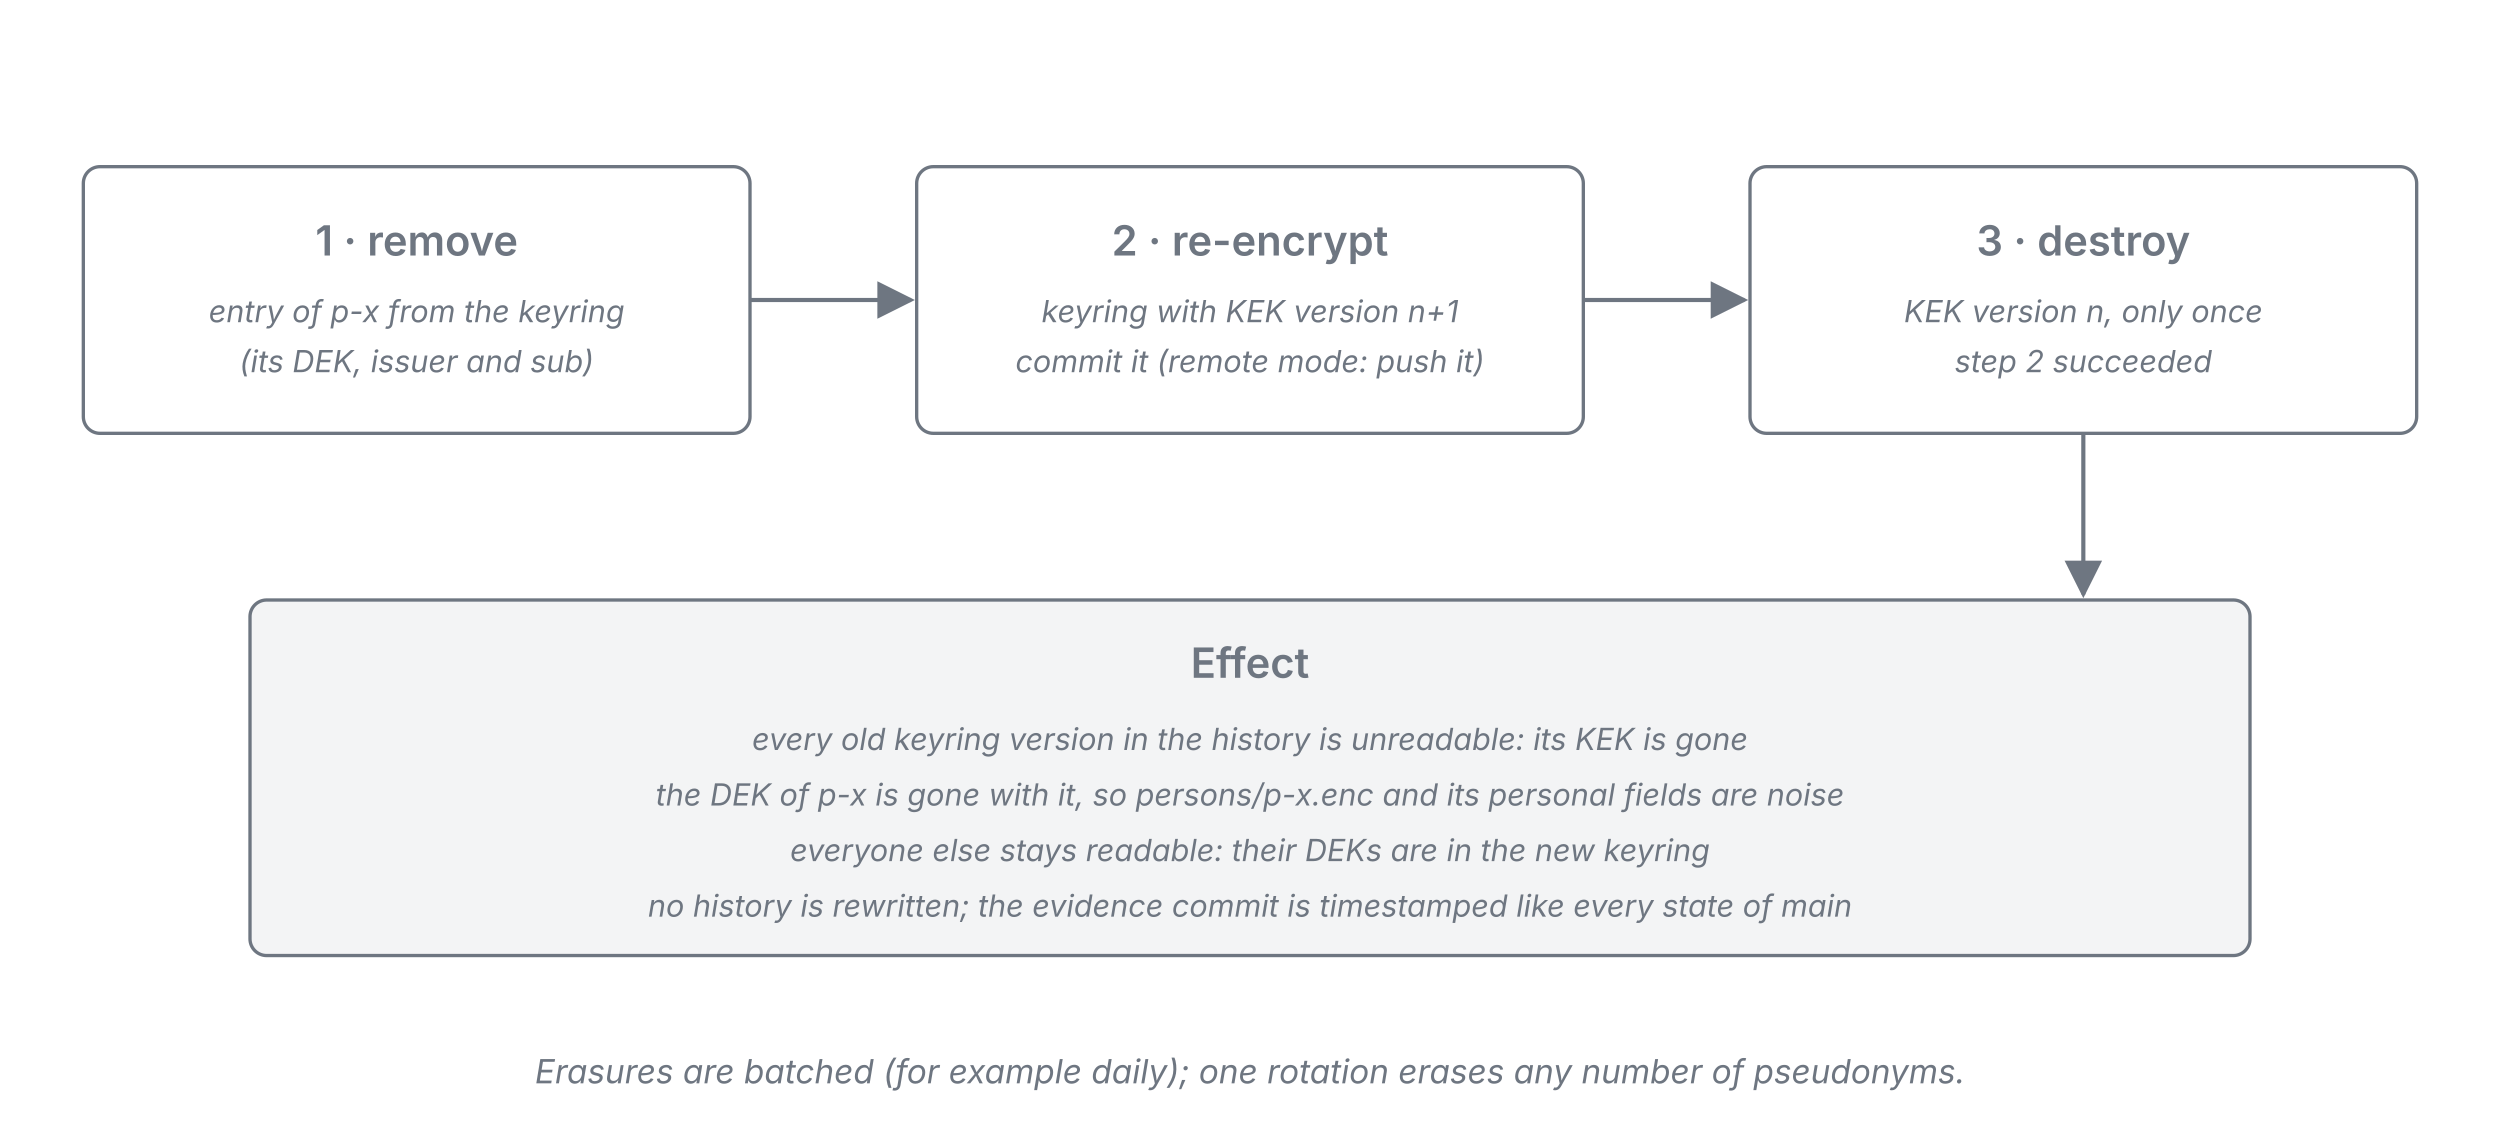
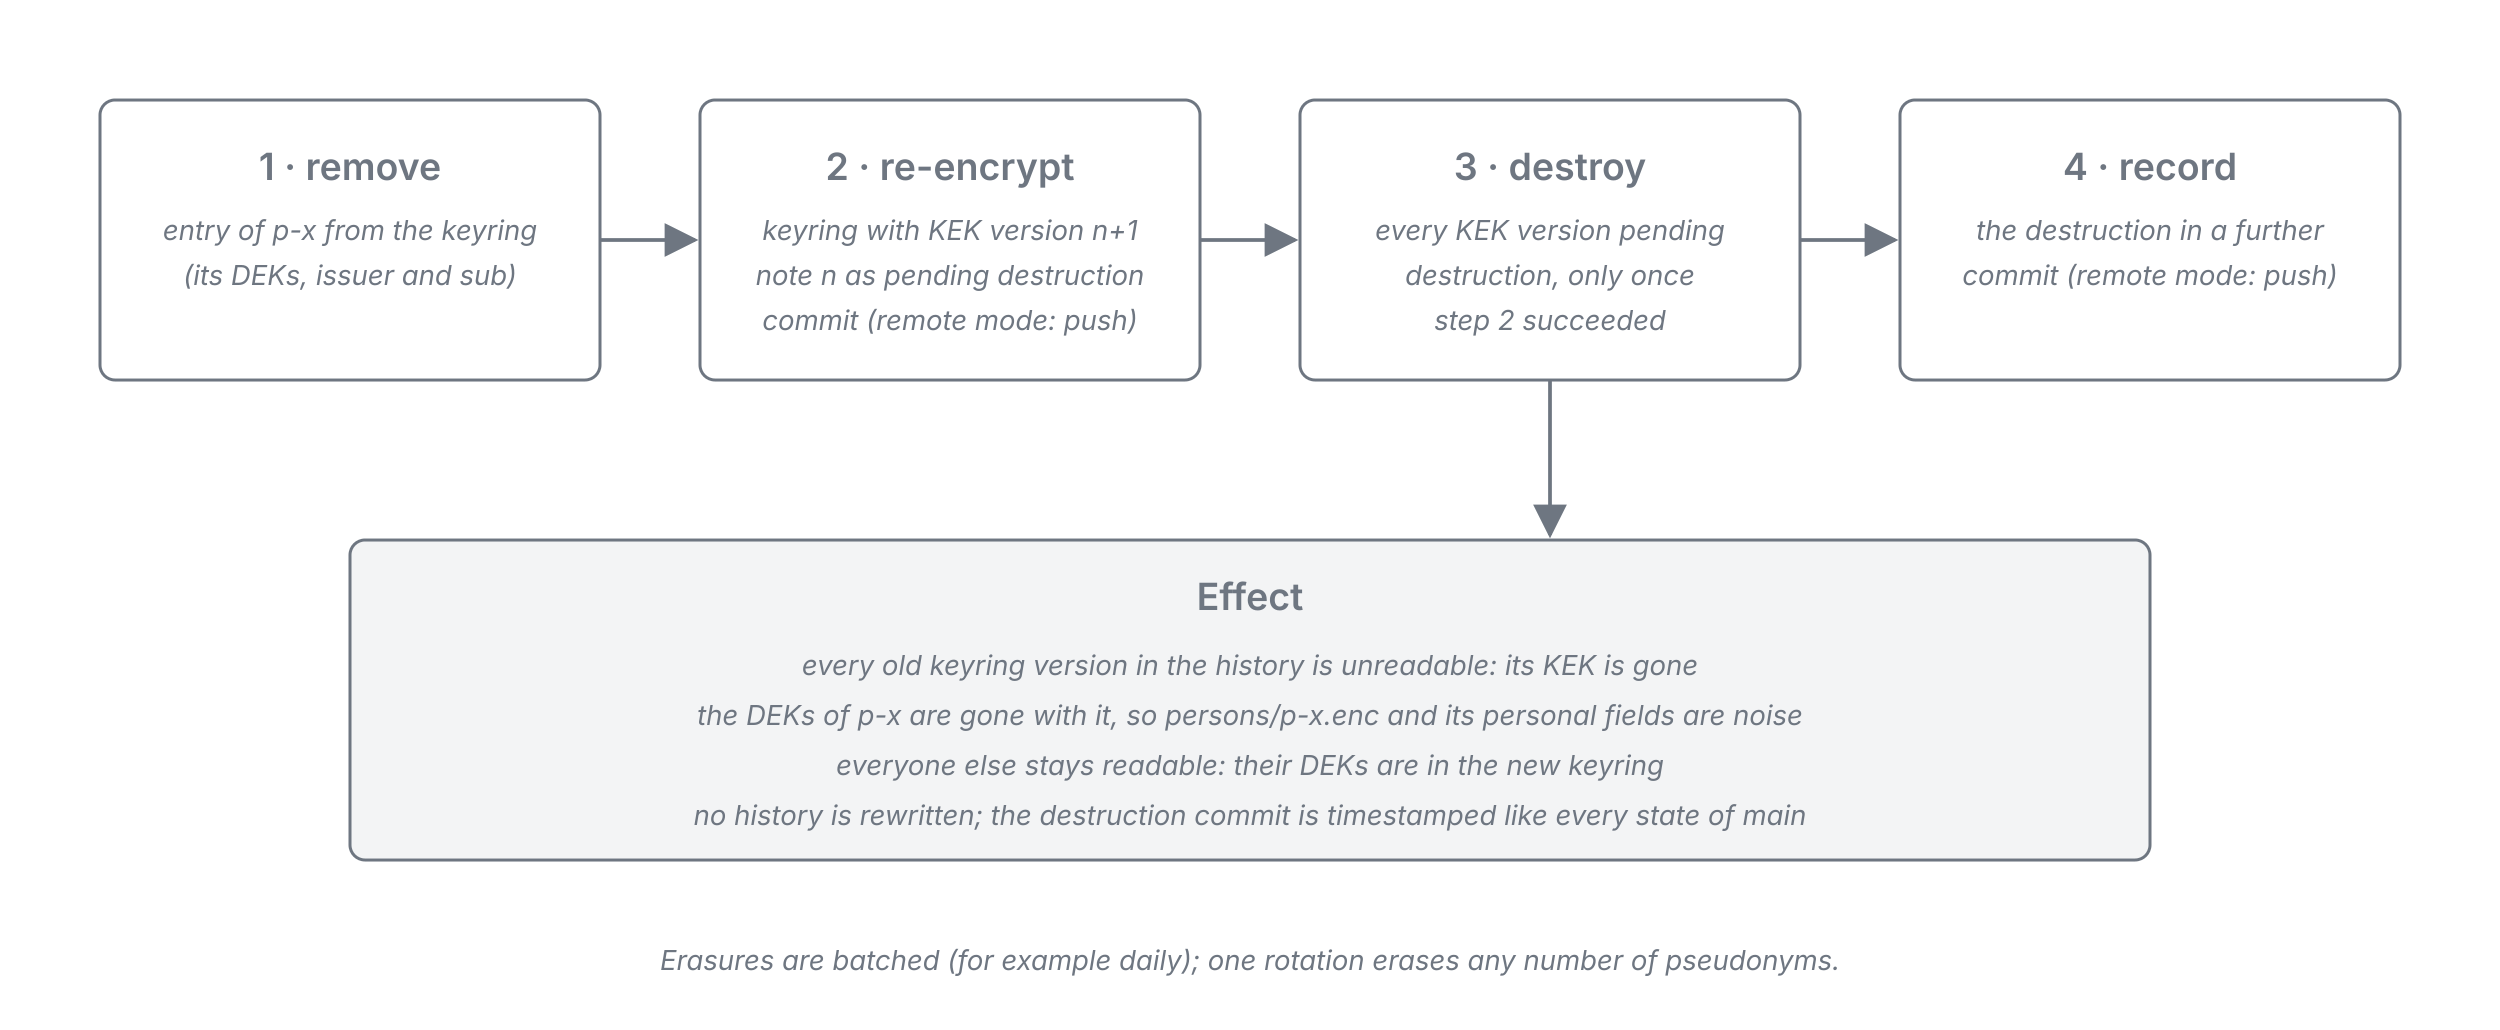
- <svg xmlns="http://www.w3.org/2000/svg" viewBox="0 0 900 410" role="img" aria-labelledby="title desc" font-family="ui-sans-serif, -apple-system, system-ui, 'Segoe UI', sans-serif">
+ <svg xmlns="http://www.w3.org/2000/svg" viewBox="0 0 1000 412" role="img" aria-labelledby="title desc" font-family="ui-sans-serif, -apple-system, system-ui, 'Segoe UI', sans-serif">
  <defs>
    <marker id="arrow" viewBox="0 0 10 10" refX="9" refY="5" markerWidth="9" markerHeight="9" orient="auto">
      <path d="M0,0 L10,5 L0,10 z" class="arrow-fill" />
    </marker>
    <style>
      .hdr        { font-size: 15px; font-weight: 600; fill: #6e7681; text-anchor: middle; }
-       .hdr-l      { font-size: 15px; font-weight: 600; fill: #6e7681; text-anchor: start; }
      .sub        { font-size: 11px; fill: #6e7681; text-anchor: middle; font-style: italic; }
-       .sub-l      { font-size: 11px; fill: #6e7681; text-anchor: start; font-style: italic; }
-       .item       { font-size: 12px; fill: #6e7681; font-family: ui-monospace, "SF Mono", Menlo, Consolas, monospace; }
-       .item-c     { font-size: 12px; fill: #6e7681; font-family: ui-monospace, "SF Mono", Menlo, Consolas, monospace; text-anchor: middle; }
-       .item-b     { font-size: 12px; fill: #6e7681; font-family: ui-monospace, "SF Mono", Menlo, Consolas, monospace; text-anchor: middle; font-weight: 700; }
-       .lbl        { font-size: 11px; fill: #6e7681; text-anchor: middle; font-style: italic; }
-       .caption    { font-size: 12px; fill: #6e7681; text-anchor: middle; font-style: italic; }
+       .caption    { font-size: 11px; fill: #6e7681; text-anchor: middle; font-style: italic; }
      .stroke     { stroke: #6e7681; stroke-width: 1.2; fill: none; }
-       .stroke-d   { stroke: #6e7681; stroke-width: 1.2; fill: none; stroke-dasharray: 5 4; }
      .tint       { stroke: #6e7681; stroke-width: 1.2; fill: #6e7681; fill-opacity: 0.08; }
      .arrow      { stroke: #6e7681; stroke-width: 1.5; fill: none; }
-       .arrow-ret  { stroke: #6e7681; stroke-width: 1.5; fill: none; stroke-dasharray: 5 4; }
      .arrow-fill { fill: #6e7681; }
-       .sep        { stroke: #6e7681; stroke-width: 0.6; stroke-dasharray: 3 3; }
-       .activation { stroke: #6e7681; stroke-width: 0.8; fill: #6e7681; fill-opacity: 0.15; }
    </style>
  </defs>
-   <rect class="stroke" x="30" y="60" width="240" height="96" rx="6" ry="6" />
-   <text x="150" y="92" class="hdr">1 · remove</text>
-   <text x="150" y="116" class="sub">entry of p-x from the keyring</text>
-   <text x="150" y="134" class="sub">(its DEK, issuer and sub)</text>
-   <rect class="stroke" x="330" y="60" width="240" height="96" rx="6" ry="6" />
-   <text x="450" y="92" class="hdr">2 · re-encrypt</text>
-   <text x="450" y="116" class="sub">keyring with KEK version n+1</text>
-   <text x="450" y="134" class="sub">commit it (remote mode: push it)</text>
-   <rect class="stroke" x="630" y="60" width="240" height="96" rx="6" ry="6" />
-   <text x="750" y="92" class="hdr">3 · destroy</text>
-   <text x="750" y="116" class="sub">KEK version n, only once</text>
-   <text x="750" y="134" class="sub">step 2 succeeded</text>
-   <line class="arrow" x1="270" y1="108" x2="328" y2="108" marker-end="url(#arrow)" />
-   <line class="arrow" x1="570" y1="108" x2="628" y2="108" marker-end="url(#arrow)" />
-   <line class="arrow" x1="750" y1="156" x2="750" y2="214" marker-end="url(#arrow)" />
-   <rect class="tint" x="90" y="216" width="720" height="128" rx="6" ry="6" />
-   <text x="450" y="244" class="hdr">Effect</text>
-   <text x="450" y="270" class="sub">every old keyring version in the history is unreadable: its KEK is gone</text>
-   <text x="450" y="290" class="sub">the DEK of p-x is gone with it, so persons/p-x.enc and its personal fields are noise</text>
-   <text x="450" y="310" class="sub">everyone else stays readable: their DEKs are in the new keyring</text>
-   <text x="450" y="330" class="sub">no history is rewritten; the evidence commit is timestamped like every state of main</text>
-   <text x="450" y="390" class="caption">Erasures are batched (for example daily); one rotation erases any number of pseudonyms.</text>
+   <rect class="stroke" x="40" y="40" width="200" height="112" rx="6" ry="6" />
+   <text x="140" y="72" class="hdr">1 · remove</text>
+   <text x="140" y="96" class="sub">entry of p-x from the keyring</text>
+   <text x="140" y="114" class="sub">(its DEKs, issuer and sub)</text>
+   <rect class="stroke" x="280" y="40" width="200" height="112" rx="6" ry="6" />
+   <text x="380" y="72" class="hdr">2 · re-encrypt</text>
+   <text x="380" y="96" class="sub">keyring with KEK version n+1</text>
+   <text x="380" y="114" class="sub">note n as pending destruction</text>
+   <text x="380" y="132" class="sub">commit (remote mode: push)</text>
+   <rect class="stroke" x="520" y="40" width="200" height="112" rx="6" ry="6" />
+   <text x="620" y="72" class="hdr">3 · destroy</text>
+   <text x="620" y="96" class="sub">every KEK version pending</text>
+   <text x="620" y="114" class="sub">destruction, only once</text>
+   <text x="620" y="132" class="sub">step 2 succeeded</text>
+   <rect class="stroke" x="760" y="40" width="200" height="112" rx="6" ry="6" />
+   <text x="860" y="72" class="hdr">4 · record</text>
+   <text x="860" y="96" class="sub">the destruction in a further</text>
+   <text x="860" y="114" class="sub">commit (remote mode: push)</text>
+   <line class="arrow" x1="240" y1="96" x2="278" y2="96" marker-end="url(#arrow)" />
+   <line class="arrow" x1="480" y1="96" x2="518" y2="96" marker-end="url(#arrow)" />
+   <line class="arrow" x1="720" y1="96" x2="758" y2="96" marker-end="url(#arrow)" />
+   <line class="arrow" x1="620" y1="152" x2="620" y2="214" marker-end="url(#arrow)" />
+   <rect class="tint" x="140" y="216" width="720" height="128" rx="6" ry="6" />
+   <text x="500" y="244" class="hdr">Effect</text>
+   <text x="500" y="270" class="sub">every old keyring version in the history is unreadable: its KEK is gone</text>
+   <text x="500" y="290" class="sub">the DEKs of p-x are gone with it, so persons/p-x.enc and its personal fields are noise</text>
+   <text x="500" y="310" class="sub">everyone else stays readable: their DEKs are in the new keyring</text>
+   <text x="500" y="330" class="sub">no history is rewritten; the destruction commit is timestamped like every state of main</text>
+   <text x="500" y="388" class="caption">Erasures are batched (for example daily); one rotation erases any number of pseudonyms.</text>
</svg>
